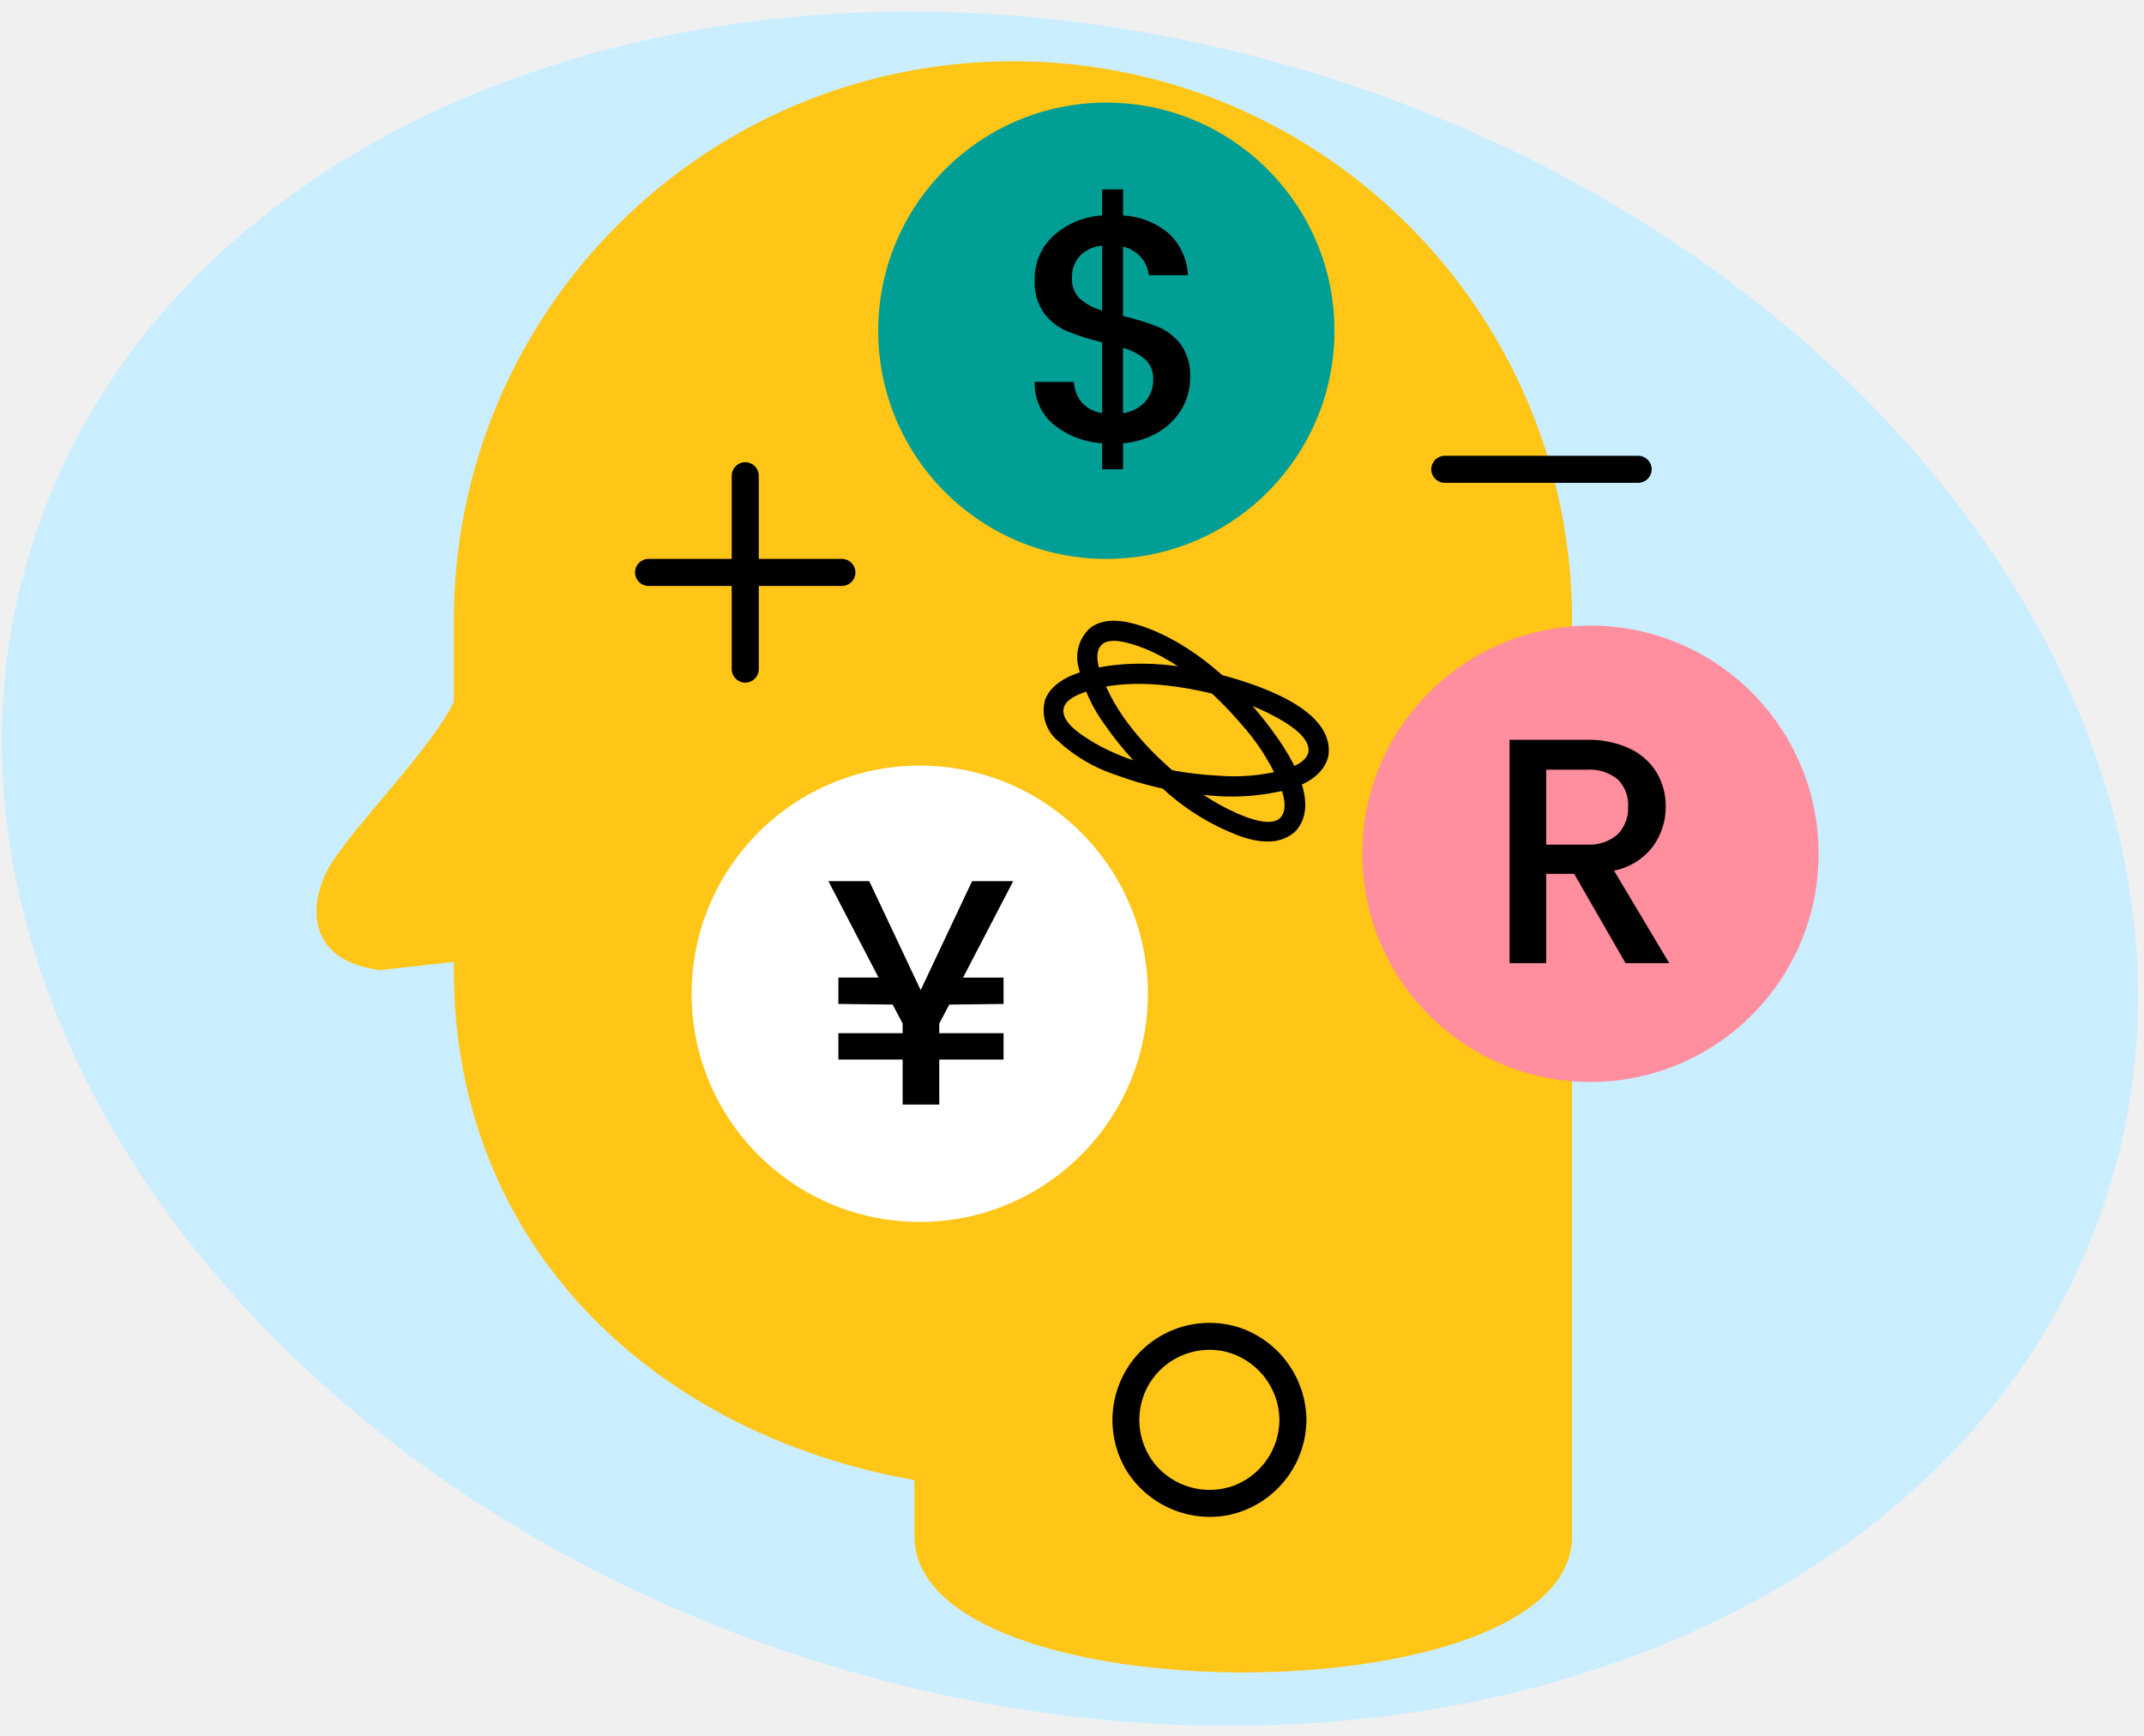
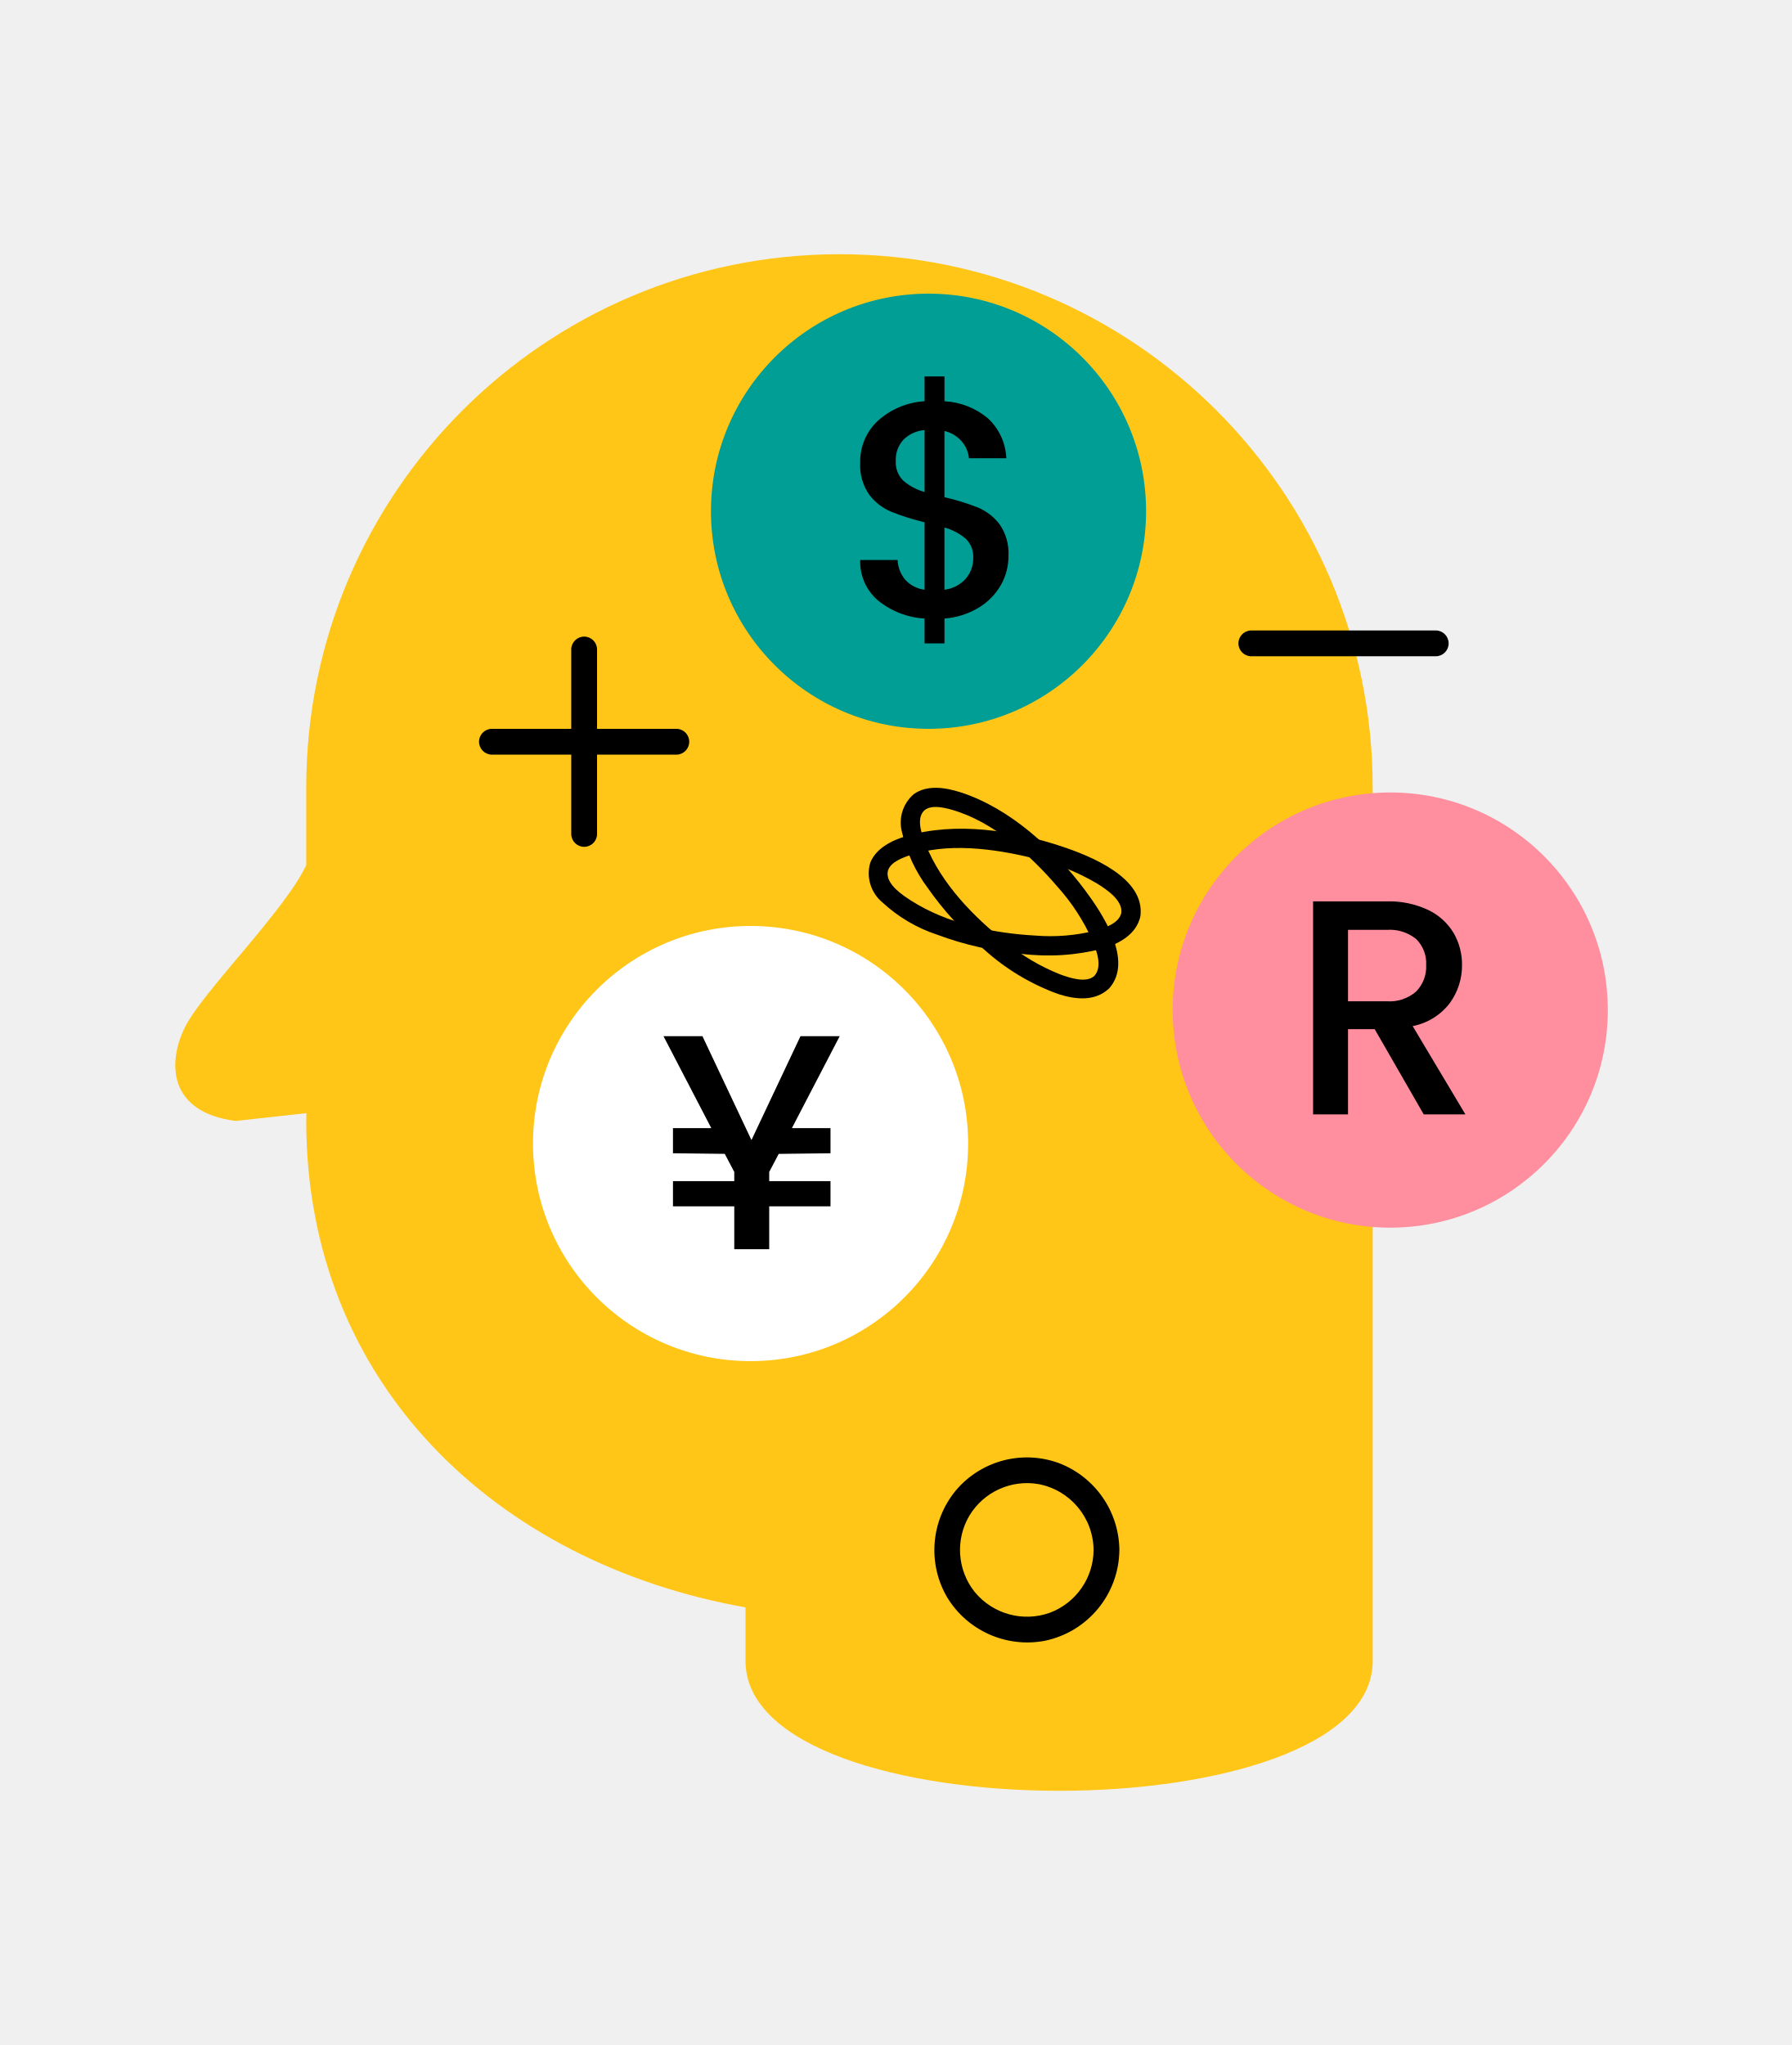
- <svg xmlns="http://www.w3.org/2000/svg" width="210" height="170" viewBox="0 0 210 170">
-   <defs>
-     <clipPath id="clip-path">
-       <rect x="20" y="24" width="210" height="170" fill="none" />
-     </clipPath>
-   </defs>
-   <g id="Group_3316" data-name="Group 3316" transform="translate(-2358 2268.275)">
-     <g id="Scroll_Group_32" data-name="Scroll Group 32" transform="translate(2338 -2292.275)" clip-path="url(#clip-path)" style="isolation: isolate">
-       <path id="Path_4556" data-name="Path 4556" d="M106.5,0C165.318,0,213,36.489,213,81.5S165.318,163,106.5,163,0,126.511,0,81.5,47.682,0,106.5,0Z" transform="translate(46.779) rotate(17)" fill="#cbeeff" />
-     </g>
-     <g id="Group_3314" data-name="Group 3314" transform="translate(2579.346 -3204.182)">
-       <path id="Path_4257" data-name="Path 4257" d="M-72.837,1006.677A54.765,54.765,0,0,0-127.6,951.911a54.766,54.766,0,0,0-54.765,54.766v7.97c-2.262,4.773-10.632,12.98-12.449,16.626s-1.742,8.755,5.21,9.642l7.124-.788h.136c0,.263-.02.523-.02.788,0,26.95,19.473,45.392,45.113,49.954v5.49c0,17.789,64.417,17.789,64.417,0v-53.613c0-.791-.062-1.565-.118-2.341.07-1.138.118-2.281.118-3.435,0-.265-.016-.525-.019-.788h.019Z" transform="translate(5.471 -10.004)" fill="#ffc517" />
-       <circle id="Ellipse_652" data-name="Ellipse 652" cx="22.344" cy="22.344" r="22.344" transform="translate(-87.906 997.18)" fill="#ff8e9e" />
-       <circle id="Ellipse_653" data-name="Ellipse 653" cx="22.344" cy="22.344" r="22.344" transform="translate(-135.328 945.956)" fill="#019e96" />
-       <circle id="Ellipse_654" data-name="Ellipse 654" cx="22.344" cy="22.344" r="22.344" transform="translate(-153.604 1010.887)" fill="#fff" />
-       <g id="Group_2874" data-name="Group 2874" transform="translate(-120.001 954.456)">
-         <path id="Path_4258" data-name="Path 4258" d="M-97.5,963.921a6.485,6.485,0,0,1-2.265,2.328,7.882,7.882,0,0,1-3.541,1.133v2.55h-2.046v-2.55a8.331,8.331,0,0,1-4.784-1.857,5.215,5.215,0,0,1-1.825-4.154h3.839a3.418,3.418,0,0,0,.786,2.03,3.236,3.236,0,0,0,1.984,1.023V957.5a25.279,25.279,0,0,1-3.431-1.086,5.5,5.5,0,0,1-2.25-1.747,5.208,5.208,0,0,1-.928-3.273,5.683,5.683,0,0,1,1.825-4.327,7.85,7.85,0,0,1,4.784-2V942.52h2.046v2.549a7.537,7.537,0,0,1,4.453,1.746,5.923,5.923,0,0,1,1.9,4.108h-3.84a3.084,3.084,0,0,0-.755-1.747,3.349,3.349,0,0,0-1.762-1.054v6.8a23.188,23.188,0,0,1,3.43,1.055,5.432,5.432,0,0,1,2.235,1.731,5.211,5.211,0,0,1,.912,3.257A5.987,5.987,0,0,1-97.5,963.921Zm-10.04-10.7a5.565,5.565,0,0,0,2.188,1.165v-6.358a3.481,3.481,0,0,0-2.156.976,3.01,3.01,0,0,0-.8,2.2A2.623,2.623,0,0,0-107.541,953.22Zm6.4,10.087a3.161,3.161,0,0,0,.788-2.156,2.537,2.537,0,0,0-.772-1.967,5.7,5.7,0,0,0-2.187-1.149v6.389A3.508,3.508,0,0,0-101.136,963.308Z" transform="translate(111.962 -942.52)" />
+ <svg xmlns="http://www.w3.org/2000/svg" width="184" height="210" viewBox="0 0 184 210">
+   <g id="Group_3340" data-name="Group 3340" transform="translate(-1554 2604)">
+     <g id="Group_3339" data-name="Group 3339">
+       <g id="Group_3334" data-name="Group 3334" transform="translate(1762.346 -3519.801)">
+         <path id="Path_4257" data-name="Path 4257" d="M-72.837,1006.677A54.765,54.765,0,0,0-127.6,951.911a54.766,54.766,0,0,0-54.765,54.766v7.97c-2.262,4.773-10.632,12.98-12.449,16.626s-1.742,8.755,5.21,9.642l7.124-.788h.136c0,.263-.02.523-.02.788,0,26.95,19.473,45.392,45.113,49.954v5.49c0,17.789,64.417,17.789,64.417,0v-53.613c0-.791-.062-1.565-.118-2.341.07-1.138.118-2.281.118-3.435,0-.265-.016-.525-.019-.788h.019Z" transform="translate(5.471 -10.004)" fill="#ffc517" />
+         <circle id="Ellipse_652" data-name="Ellipse 652" cx="22.344" cy="22.344" r="22.344" transform="translate(-87.906 997.18)" fill="#ff8e9e" />
+         <circle id="Ellipse_653" data-name="Ellipse 653" cx="22.344" cy="22.344" r="22.344" transform="translate(-135.328 945.956)" fill="#019e96" />
+         <circle id="Ellipse_654" data-name="Ellipse 654" cx="22.344" cy="22.344" r="22.344" transform="translate(-153.604 1010.887)" fill="#fff" />
+         <g id="Group_2874" data-name="Group 2874" transform="translate(-120.001 954.456)">
+           <path id="Path_4258" data-name="Path 4258" d="M-97.5,963.921a6.485,6.485,0,0,1-2.265,2.328,7.882,7.882,0,0,1-3.541,1.133v2.55h-2.046v-2.55a8.331,8.331,0,0,1-4.784-1.857,5.215,5.215,0,0,1-1.825-4.154h3.839a3.418,3.418,0,0,0,.786,2.03,3.236,3.236,0,0,0,1.984,1.023V957.5a25.279,25.279,0,0,1-3.431-1.086,5.5,5.5,0,0,1-2.25-1.747,5.208,5.208,0,0,1-.928-3.273,5.683,5.683,0,0,1,1.825-4.327,7.85,7.85,0,0,1,4.784-2V942.52h2.046v2.549a7.537,7.537,0,0,1,4.453,1.746,5.923,5.923,0,0,1,1.9,4.108h-3.84a3.084,3.084,0,0,0-.755-1.747,3.349,3.349,0,0,0-1.762-1.054v6.8a23.188,23.188,0,0,1,3.43,1.055,5.432,5.432,0,0,1,2.235,1.731,5.211,5.211,0,0,1,.912,3.257A5.987,5.987,0,0,1-97.5,963.921Zm-10.04-10.7a5.565,5.565,0,0,0,2.188,1.165v-6.358a3.481,3.481,0,0,0-2.156.976,3.01,3.01,0,0,0-.8,2.2A2.623,2.623,0,0,0-107.541,953.22Zm6.4,10.087a3.161,3.161,0,0,0,.788-2.156,2.537,2.537,0,0,0-.772-1.967,5.7,5.7,0,0,0-2.187-1.149v6.389A3.508,3.508,0,0,0-101.136,963.308Z" transform="translate(111.962 -942.52)" />
+         </g>
+         <g id="Group_2875" data-name="Group 2875" transform="translate(-140.204 1022.206)">
+           <path id="Path_4259" data-name="Path 4259" d="M-120.738,1043.457h3.966v2.581l-5.319.063-.976,1.857v.944h6.295v2.582h-6.295v4.406h-3.588v-4.406h-6.295V1048.9h6.295v-.944l-.976-1.857-5.319-.063v-2.581h3.934l-4.909-9.443h4l5.035,10.669,5.036-10.669h4.028Z" transform="translate(133.925 -1034.014)" />
+         </g>
+         <g id="Group_2876" data-name="Group 2876" transform="translate(-73.488 1008.362)">
+           <path id="Path_4260" data-name="Path 4260" d="M-47.026,1040.213l-5.035-8.749H-54.8v8.749h-3.589V1018.34h7.554a9.394,9.394,0,0,1,4.264.881,6.11,6.11,0,0,1,2.613,2.36,6.427,6.427,0,0,1,.866,3.305,6.549,6.549,0,0,1-1.244,3.886,6.307,6.307,0,0,1-3.824,2.377l5.413,9.064ZM-54.8,1028.6h3.966a4.156,4.156,0,0,0,3.037-1.008,3.626,3.626,0,0,0,1.023-2.706,3.5,3.5,0,0,0-1.007-2.66,4.281,4.281,0,0,0-3.052-.959H-54.8Z" transform="translate(58.388 -1018.34)" />
+         </g>
+         <path id="Path_4261" data-name="Path 4261" d="M-154.1,1000.929h19.039a1.326,1.326,0,0,0,0-2.65H-154.1a1.326,1.326,0,0,0,0,2.65Z" transform="translate(-3.773 -7.635)" />
+         <path id="Path_4262" data-name="Path 4262" d="M-62.4,975.667h19.04a1.326,1.326,0,0,0,0-2.65H-62.4a1.326,1.326,0,0,0,0,2.65Z" transform="translate(-17.481 7.526)" />
+         <path id="Path_4263" data-name="Path 4263" d="M-142,1007.87v-19.04a1.326,1.326,0,0,0-2.65,0v19.04a1.326,1.326,0,0,0,2.65,0Z" transform="translate(-5.026 -6.382)" />
+         <path id="Path_4264" data-name="Path 4264" d="M-77.078,1085.7a6.932,6.932,0,0,1-4.484,6.443A6.953,6.953,0,0,1-89.3,1090a6.922,6.922,0,0,1-.533-7.828,6.913,6.913,0,0,1,7.106-3.235,6.947,6.947,0,0,1,5.647,6.761,1.326,1.326,0,0,0,2.65,0,9.653,9.653,0,0,0-6.225-8.924,9.55,9.55,0,0,0-10.585,2.83,9.617,9.617,0,0,0-.881,10.957,9.636,9.636,0,0,0,9.99,4.473,9.607,9.607,0,0,0,7.7-9.336A1.326,1.326,0,0,0-77.078,1085.7Z" transform="translate(-18.952 -10.733)" />
+         <path id="Path_4265" data-name="Path 4265" d="M-84.4,1004.986c-.045,1.123-1.483,1.849-2.351,2.266a18.958,18.958,0,0,1-5.887,1.547c-4.315.525-9.2.384-13.262-1.32-.937-.392-2.629-1.127-2.835-2.29-.178-1.01,1.026-1.759,1.764-2.175,3.664-2.064,8.52-2.263,12.609-2a22.707,22.707,0,0,1,6.969,1.42c1.018.409,2.941,1.226,2.994,2.551.051,1.274,2.038,1.281,1.987,0-.16-4.006-6.2-5.223-9.224-5.668-5.129-.755-11.153-.619-15.888,1.742-1.365.68-2.84,1.76-3.158,3.349a3.87,3.87,0,0,0,1.92,3.762,15.336,15.336,0,0,0,6.178,2.306,33.3,33.3,0,0,0,8.807.424,22.409,22.409,0,0,0,8.149-1.99c1.568-.782,3.142-2.038,3.217-3.925C-82.358,1003.707-84.345,1003.708-84.4,1004.986Z" transform="matrix(0.985, 0.174, -0.174, 0.985, 164.815, 34.329)" />
+         <path id="Path_4266" data-name="Path 4266" d="M-85.674,1011.37c-.687.94-2.545.643-3.49.473a20.822,20.822,0,0,1-6.062-2.27c-3.717-1.99-7.586-4.787-9.842-8.432-.493-.8-1.327-2.172-.926-3.166.422-1.042,2.065-.931,2.953-.839,4.352.454,8.7,3.153,12,5.865a21.094,21.094,0,0,1,4.521,4.829c.585.921,1.515,2.451.845,3.539s1.046,2.091,1.716,1c2-3.242-2.073-7.484-4.194-9.477-3.843-3.612-9.04-6.955-14.361-7.681-1.576-.215-3.5-.193-4.689,1.039a3.845,3.845,0,0,0-.488,4.063,15.156,15.156,0,0,0,3.591,5.157,32.833,32.833,0,0,0,6.812,5.223,22.966,22.966,0,0,0,8.281,3.171c1.841.251,3.867.119,5.048-1.494C-83.2,1011.34-84.926,1010.348-85.674,1011.37Z" transform="matrix(0.985, 0.174, -0.174, 0.985, 164.428, 34.711)" />
      </g>
-       <g id="Group_2875" data-name="Group 2875" transform="translate(-140.204 1022.206)">
-         <path id="Path_4259" data-name="Path 4259" d="M-120.738,1043.457h3.966v2.581l-5.319.063-.976,1.857v.944h6.295v2.582h-6.295v4.406h-3.588v-4.406h-6.295V1048.9h6.295v-.944l-.976-1.857-5.319-.063v-2.581h3.934l-4.909-9.443h4l5.035,10.669,5.036-10.669h4.028Z" transform="translate(133.925 -1034.014)" />
-       </g>
-       <g id="Group_2876" data-name="Group 2876" transform="translate(-73.488 1008.362)">
-         <path id="Path_4260" data-name="Path 4260" d="M-47.026,1040.213l-5.035-8.749H-54.8v8.749h-3.589V1018.34h7.554a9.394,9.394,0,0,1,4.264.881,6.11,6.11,0,0,1,2.613,2.36,6.427,6.427,0,0,1,.866,3.305,6.549,6.549,0,0,1-1.244,3.886,6.307,6.307,0,0,1-3.824,2.377l5.413,9.064ZM-54.8,1028.6h3.966a4.156,4.156,0,0,0,3.037-1.008,3.626,3.626,0,0,0,1.023-2.706,3.5,3.5,0,0,0-1.007-2.66,4.281,4.281,0,0,0-3.052-.959H-54.8Z" transform="translate(58.388 -1018.34)" />
-       </g>
-       <path id="Path_4261" data-name="Path 4261" d="M-154.1,1000.929h19.039a1.326,1.326,0,0,0,0-2.65H-154.1a1.326,1.326,0,0,0,0,2.65Z" transform="translate(-3.773 -7.635)" />
-       <path id="Path_4262" data-name="Path 4262" d="M-62.4,975.667h19.04a1.326,1.326,0,0,0,0-2.65H-62.4a1.326,1.326,0,0,0,0,2.65Z" transform="translate(-17.481 7.526)" />
-       <path id="Path_4263" data-name="Path 4263" d="M-142,1007.87v-19.04a1.326,1.326,0,0,0-2.65,0v19.04a1.326,1.326,0,0,0,2.65,0Z" transform="translate(-5.026 -6.382)" />
-       <path id="Path_4264" data-name="Path 4264" d="M-77.078,1085.7a6.932,6.932,0,0,1-4.484,6.443A6.953,6.953,0,0,1-89.3,1090a6.922,6.922,0,0,1-.533-7.828,6.913,6.913,0,0,1,7.106-3.235,6.947,6.947,0,0,1,5.647,6.761,1.326,1.326,0,0,0,2.65,0,9.653,9.653,0,0,0-6.225-8.924,9.55,9.55,0,0,0-10.585,2.83,9.617,9.617,0,0,0-.881,10.957,9.636,9.636,0,0,0,9.99,4.473,9.607,9.607,0,0,0,7.7-9.336A1.326,1.326,0,0,0-77.078,1085.7Z" transform="translate(-18.952 -10.733)" />
-       <path id="Path_4265" data-name="Path 4265" d="M-84.4,1004.986c-.045,1.123-1.483,1.849-2.351,2.266a18.958,18.958,0,0,1-5.887,1.547c-4.315.525-9.2.384-13.262-1.32-.937-.392-2.629-1.127-2.835-2.29-.178-1.01,1.026-1.759,1.764-2.175,3.664-2.064,8.52-2.263,12.609-2a22.707,22.707,0,0,1,6.969,1.42c1.018.409,2.941,1.226,2.994,2.551.051,1.274,2.038,1.281,1.987,0-.16-4.006-6.2-5.223-9.224-5.668-5.129-.755-11.153-.619-15.888,1.742-1.365.68-2.84,1.76-3.158,3.349a3.87,3.87,0,0,0,1.92,3.762,15.336,15.336,0,0,0,6.178,2.306,33.3,33.3,0,0,0,8.807.424,22.409,22.409,0,0,0,8.149-1.99c1.568-.782,3.142-2.038,3.217-3.925C-82.358,1003.707-84.345,1003.708-84.4,1004.986Z" transform="matrix(0.985, 0.174, -0.174, 0.985, 164.815, 34.329)" />
-       <path id="Path_4266" data-name="Path 4266" d="M-85.674,1011.37c-.687.94-2.545.643-3.49.473a20.822,20.822,0,0,1-6.062-2.27c-3.717-1.99-7.586-4.787-9.842-8.432-.493-.8-1.327-2.172-.926-3.166.422-1.042,2.065-.931,2.953-.839,4.352.454,8.7,3.153,12,5.865a21.094,21.094,0,0,1,4.521,4.829c.585.921,1.515,2.451.845,3.539s1.046,2.091,1.716,1c2-3.242-2.073-7.484-4.194-9.477-3.843-3.612-9.04-6.955-14.361-7.681-1.576-.215-3.5-.193-4.689,1.039a3.845,3.845,0,0,0-.488,4.063,15.156,15.156,0,0,0,3.591,5.157,32.833,32.833,0,0,0,6.812,5.223,22.966,22.966,0,0,0,8.281,3.171c1.841.251,3.867.119,5.048-1.494C-83.2,1011.34-84.926,1010.348-85.674,1011.37Z" transform="matrix(0.985, 0.174, -0.174, 0.985, 164.428, 34.711)" />
+       <rect id="Rectangle_1567" data-name="Rectangle 1567" width="184" height="210" transform="translate(1554 -2604)" fill="none" />
    </g>
  </g>
</svg>
